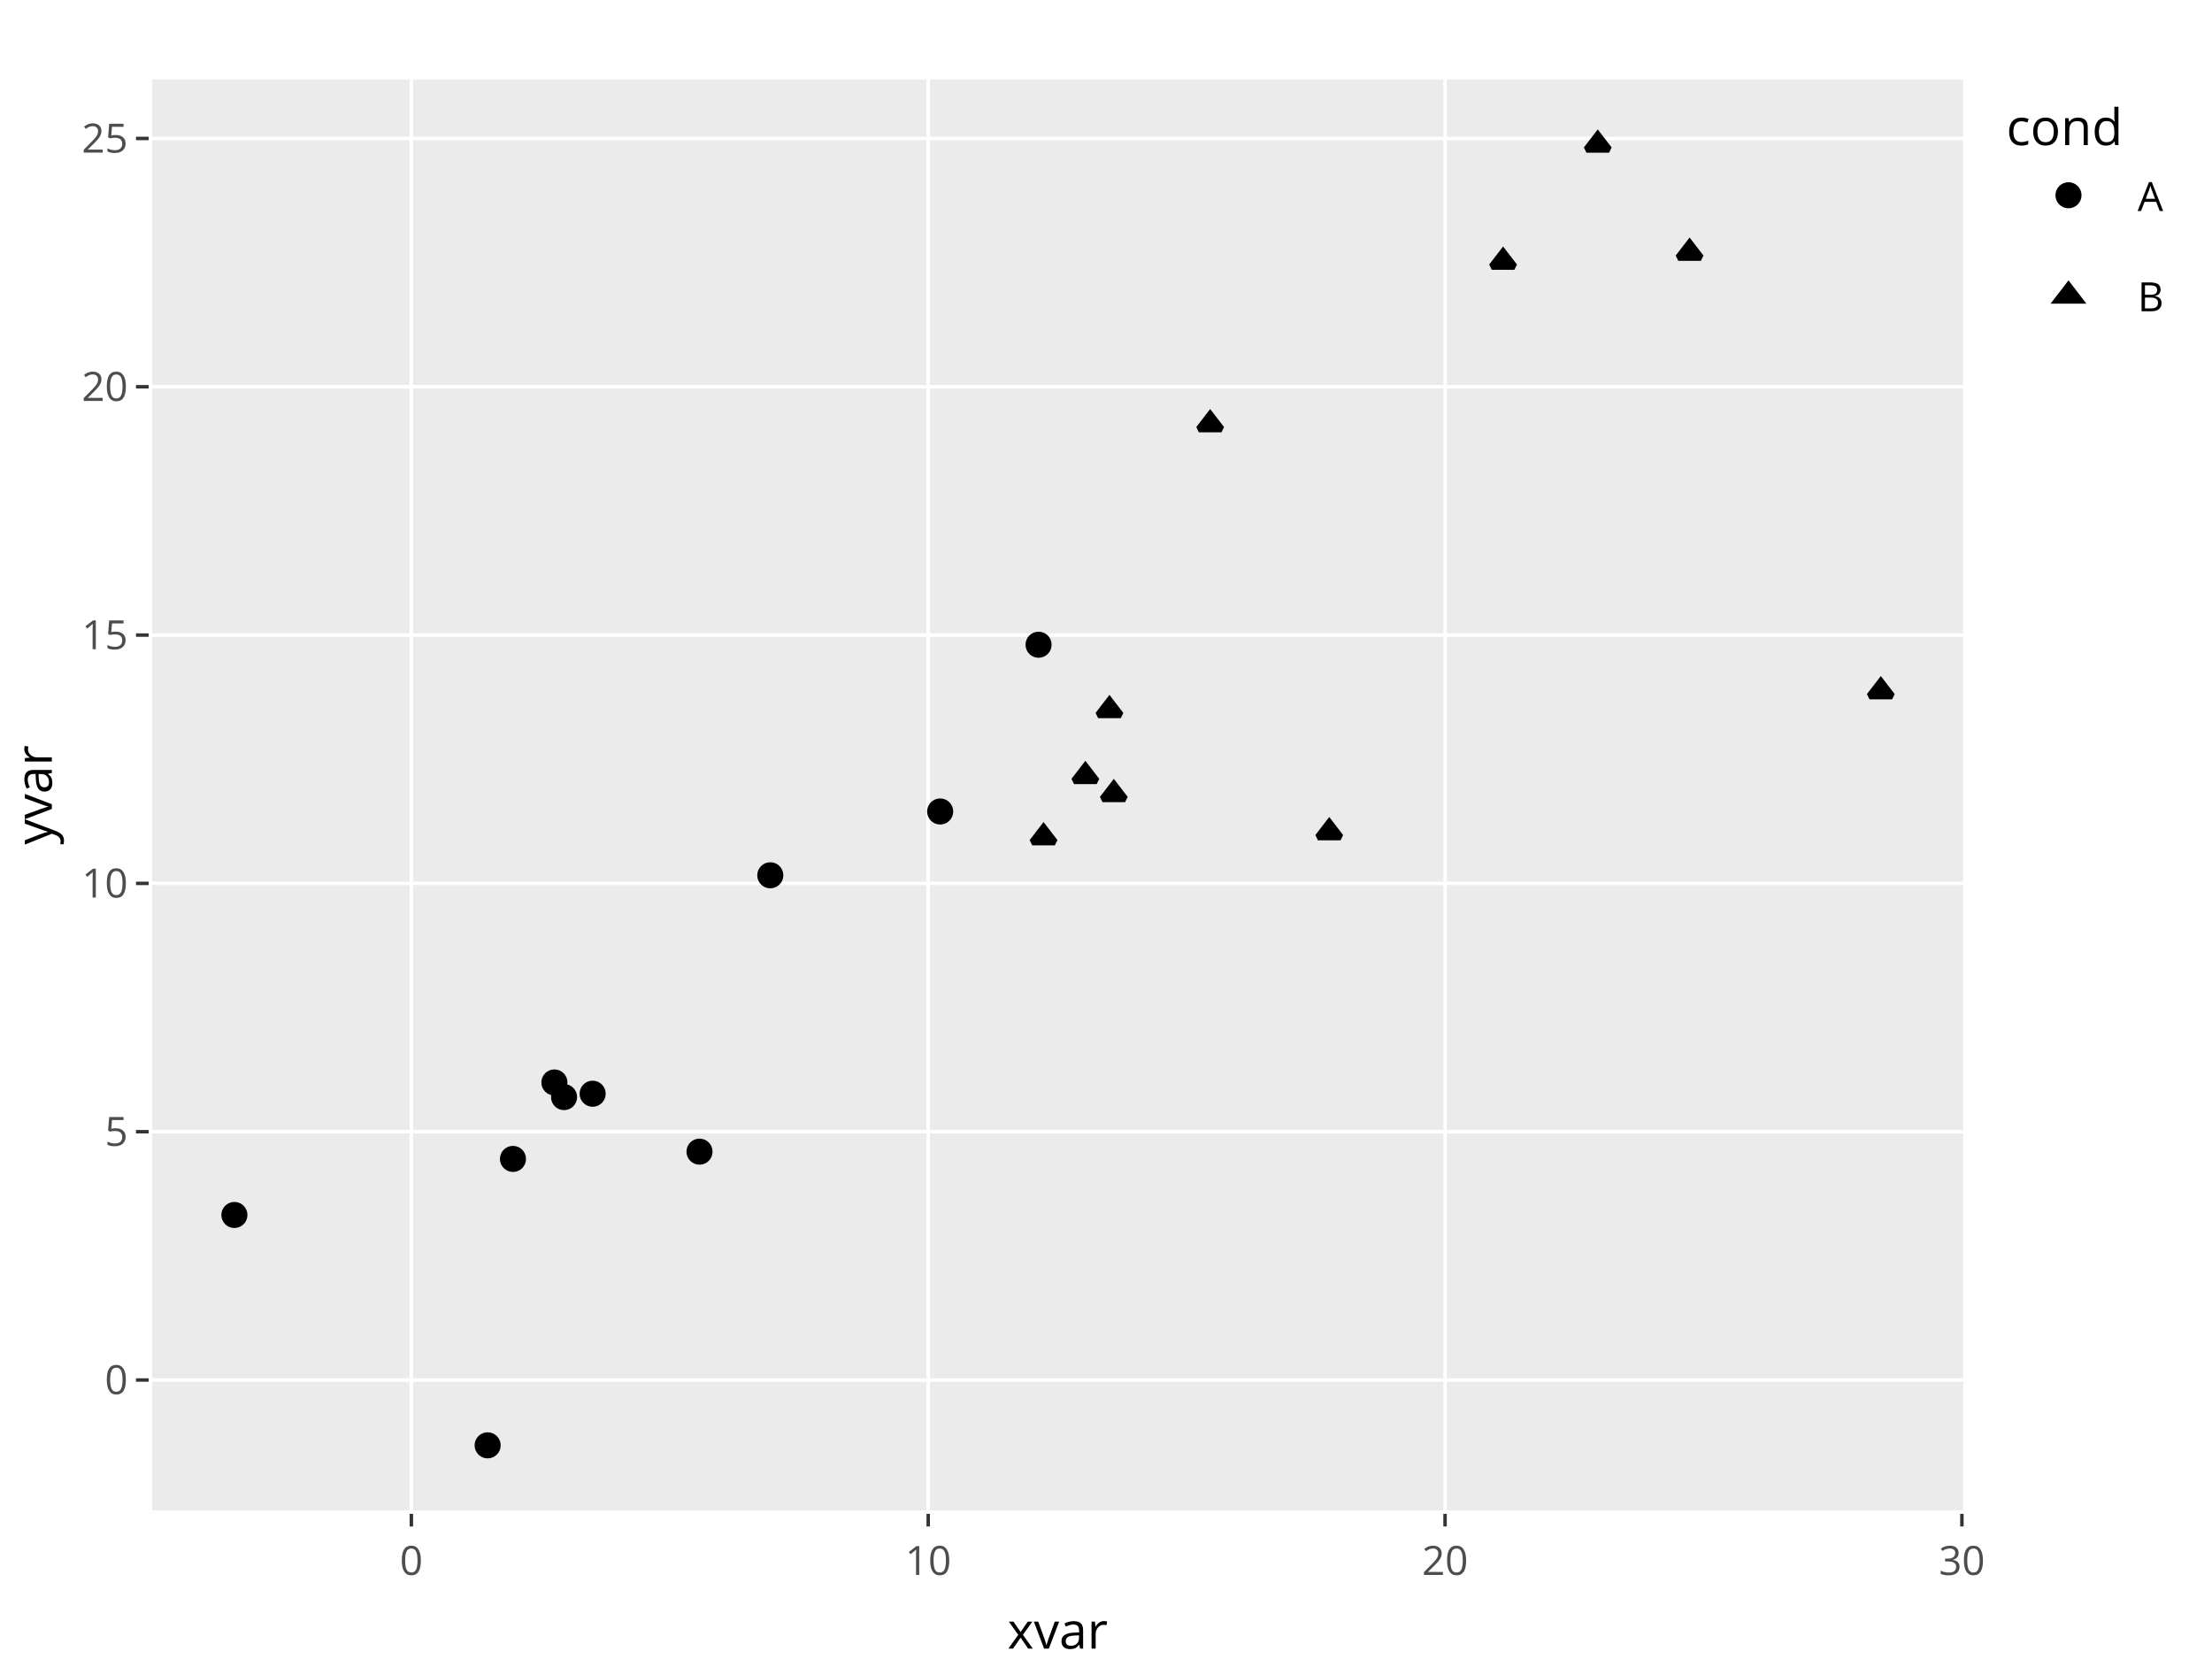
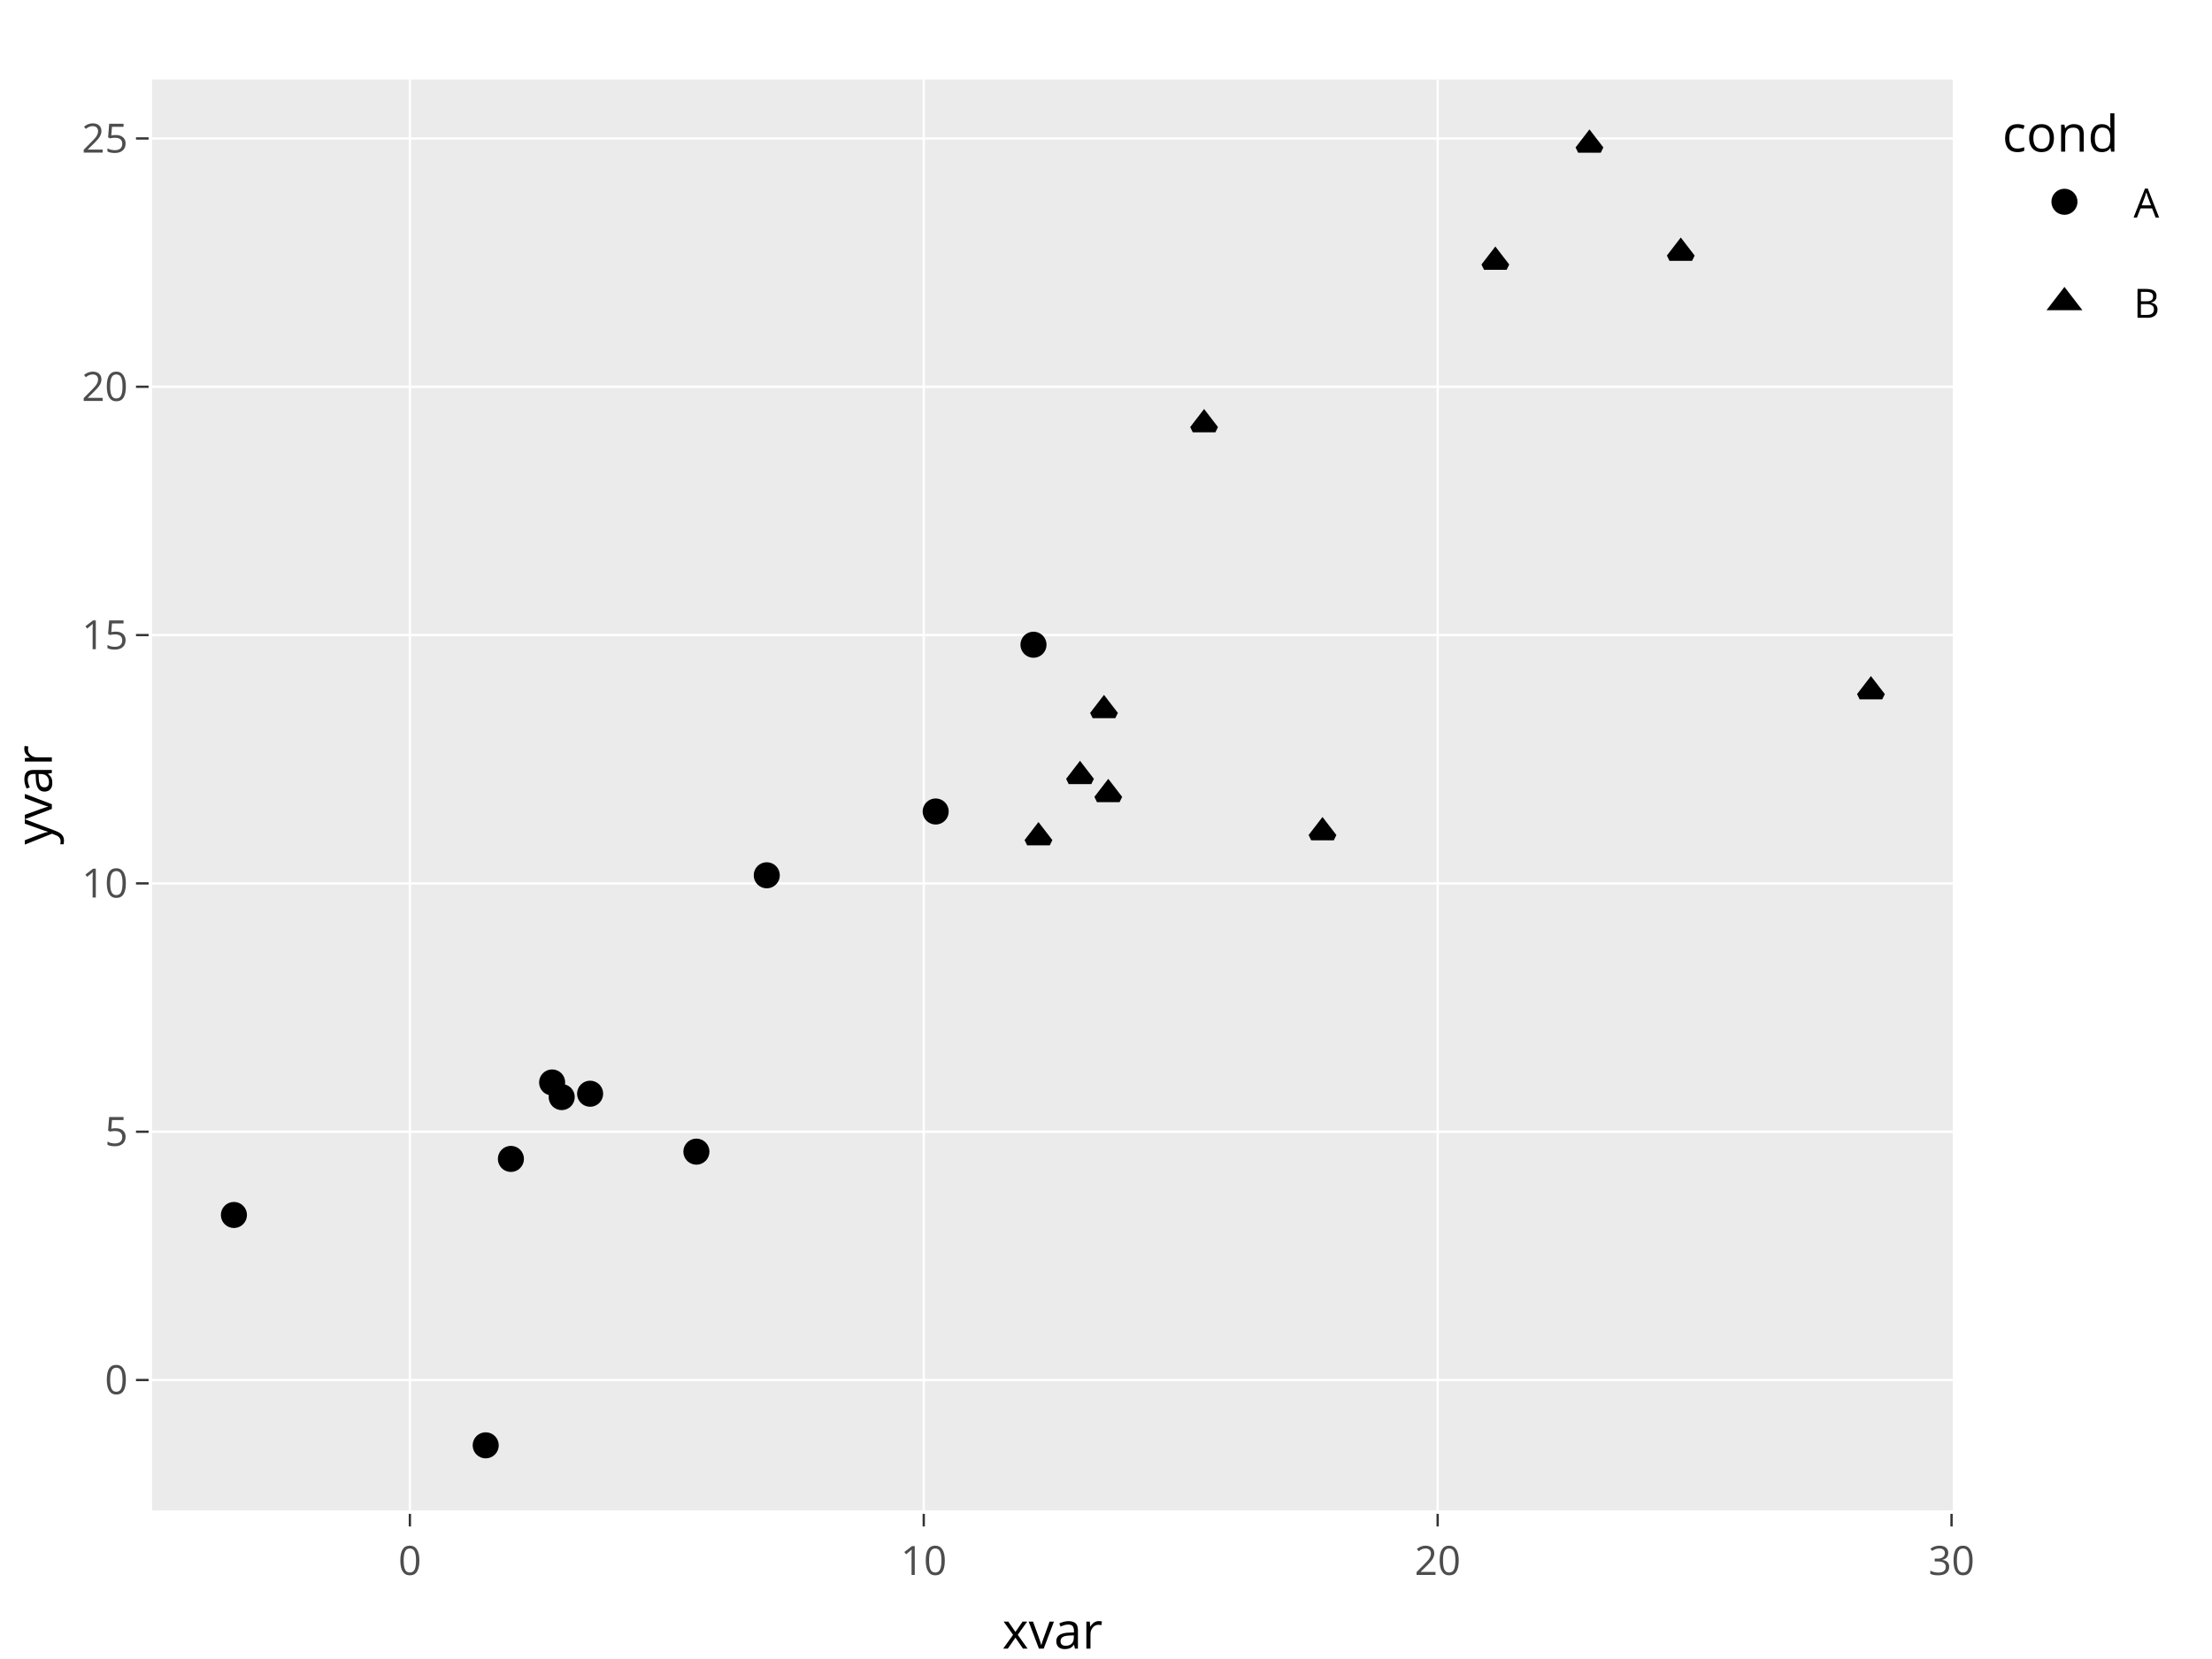
<svg xmlns="http://www.w3.org/2000/svg" class="main-svg" width="640" height="480" style="" viewBox="0 0 640 480">
  <rect x="0" y="0" width="640" height="480" style="fill: rgb(255, 255, 255); fill-opacity: 1;" />
  <defs id="defs-">
    <g class="clips">
      <clipPath id="clipxyplot" class="plotclip">
-         <rect width="524" height="414" />
+         <rect width="521" height="414" />
      </clipPath>
      <clipPath class="axesclip" id="clipx">
-         <rect x="44" y="0" width="524" height="480" />
+         <rect x="44" y="0" width="521" height="480" />
      </clipPath>
      <clipPath class="axesclip" id="clipy">
        <rect x="0" y="23" width="640" height="414" />
      </clipPath>
      <clipPath class="axesclip" id="clipxy">
-         <rect x="44" y="23" width="524" height="414" />
+         <rect x="44" y="23" width="521" height="414" />
      </clipPath>
    </g>
    <g class="gradients" />
    <g class="patterns" />
  </defs>
  <g class="bglayer">
-     <rect class="bg" x="44" y="23" width="524" height="414" style="fill: rgb(235, 235, 235); fill-opacity: 1; stroke-width: 0;" />
+     <rect class="bg" x="44" y="23" width="521" height="414" style="fill: rgb(235, 235, 235); fill-opacity: 1; stroke-width: 0;" />
  </g>
  <g class="layer-below">
    <g class="imagelayer" />
-     <g class="shapelayer">
-       <path data-index="0" fill-rule="evenodd" d="M44,437H568V23H44Z" style="opacity: 1; stroke: rgb(0, 0, 0); stroke-opacity: 0; fill: rgb(0, 0, 0); fill-opacity: 0; stroke-width: 0px;" />
-     </g>
+     <g class="shapelayer" />
  </g>
  <g class="cartesianlayer">
    <g class="subplot xy">
      <g class="layer-subplot">
        <g class="shapelayer" />
        <g class="imagelayer" />
      </g>
+       <g class="minor-gridlayer">
+         <g class="x" />
+         <g class="y" />
+       </g>
      <g class="gridlayer">
        <g class="x">
-           <path class="xgrid crisp" transform="translate(119.02,0)" d="M0,23v414" style="stroke: rgb(255, 255, 255); stroke-opacity: 1; stroke-width: 1px;" />
-           <path class="xgrid crisp" transform="translate(268.56,0)" d="M0,23v414" style="stroke: rgb(255, 255, 255); stroke-opacity: 1; stroke-width: 1px;" />
-           <path class="xgrid crisp" transform="translate(418.1,0)" d="M0,23v414" style="stroke: rgb(255, 255, 255); stroke-opacity: 1; stroke-width: 1px;" />
+           <path class="xgrid crisp" transform="translate(118.59,0)" d="M0,23v414" style="stroke: rgb(255, 255, 255); stroke-opacity: 1; stroke-width: 0.664px;" />
+           <path class="xgrid crisp" transform="translate(267.27,0)" d="M0,23v414" style="stroke: rgb(255, 255, 255); stroke-opacity: 1; stroke-width: 0.664px;" />
+           <path class="xgrid crisp" transform="translate(415.96,0)" d="M0,23v414" style="stroke: rgb(255, 255, 255); stroke-opacity: 1; stroke-width: 0.664px;" />
        </g>
        <g class="y">
-           <path class="ygrid crisp" transform="translate(0,399.28)" d="M44,0h524" style="stroke: rgb(255, 255, 255); stroke-opacity: 1; stroke-width: 1px;" />
-           <path class="ygrid crisp" transform="translate(0,327.44)" d="M44,0h524" style="stroke: rgb(255, 255, 255); stroke-opacity: 1; stroke-width: 1px;" />
-           <path class="ygrid crisp" transform="translate(0,255.59)" d="M44,0h524" style="stroke: rgb(255, 255, 255); stroke-opacity: 1; stroke-width: 1px;" />
-           <path class="ygrid crisp" transform="translate(0,183.75)" d="M44,0h524" style="stroke: rgb(255, 255, 255); stroke-opacity: 1; stroke-width: 1px;" />
-           <path class="ygrid crisp" transform="translate(0,111.9)" d="M44,0h524" style="stroke: rgb(255, 255, 255); stroke-opacity: 1; stroke-width: 1px;" />
-           <path class="ygrid crisp" transform="translate(0,40.06)" d="M44,0h524" style="stroke: rgb(255, 255, 255); stroke-opacity: 1; stroke-width: 1px;" />
+           <path class="ygrid crisp" transform="translate(0,399.28)" d="M44,0h521" style="stroke: rgb(255, 255, 255); stroke-opacity: 1; stroke-width: 0.664px;" />
+           <path class="ygrid crisp" transform="translate(0,327.44)" d="M44,0h521" style="stroke: rgb(255, 255, 255); stroke-opacity: 1; stroke-width: 0.664px;" />
+           <path class="ygrid crisp" transform="translate(0,255.59)" d="M44,0h521" style="stroke: rgb(255, 255, 255); stroke-opacity: 1; stroke-width: 0.664px;" />
+           <path class="ygrid crisp" transform="translate(0,183.75)" d="M44,0h521" style="stroke: rgb(255, 255, 255); stroke-opacity: 1; stroke-width: 0.664px;" />
+           <path class="ygrid crisp" transform="translate(0,111.9)" d="M44,0h521" style="stroke: rgb(255, 255, 255); stroke-opacity: 1; stroke-width: 0.664px;" />
+           <path class="ygrid crisp" transform="translate(0,40.06)" d="M44,0h521" style="stroke: rgb(255, 255, 255); stroke-opacity: 1; stroke-width: 0.664px;" />
        </g>
      </g>
      <g class="zerolinelayer" />
      <path class="xlines-below" />
      <path class="ylines-below" />
      <g class="overlines-below" />
      <g class="xaxislayer-below" />
      <g class="yaxislayer-below" />
      <g class="overaxes-below" />
      <g class="plot" transform="translate(44,23)" clip-path="url(#clipxyplot)">
        <g class="scatterlayer mlayer">
          <g class="trace scatter trace-vdiffr-plotly-1" style="stroke-miterlimit: 2; opacity: 1;">
            <g class="fills" />
            <g class="errorbars" />
            <g class="lines" />
            <g class="points">
-               <path class="point" transform="translate(97.09,395.18)" d="M2.83,0A2.83,2.83 0 1,1 0,-2.83A2.83,2.83 0 0,1 2.83,0Z" style="opacity: 1; stroke-width: 1.89px; fill: rgb(0, 0, 0); fill-opacity: 1; stroke: rgb(0, 0, 0); stroke-opacity: 1;" />
-               <path class="point" transform="translate(23.82,328.53)" d="M2.83,0A2.83,2.83 0 1,1 0,-2.83A2.83,2.83 0 0,1 2.83,0Z" style="opacity: 1; stroke-width: 1.89px; fill: rgb(0, 0, 0); fill-opacity: 1; stroke: rgb(0, 0, 0); stroke-opacity: 1;" />
-               <path class="point" transform="translate(104.42,312.31)" d="M2.83,0A2.83,2.83 0 1,1 0,-2.83A2.83,2.83 0 0,1 2.83,0Z" style="opacity: 1; stroke-width: 1.89px; fill: rgb(0, 0, 0); fill-opacity: 1; stroke: rgb(0, 0, 0); stroke-opacity: 1;" />
-               <path class="point" transform="translate(158.39,310.21)" d="M2.83,0A2.83,2.83 0 1,1 0,-2.83A2.83,2.83 0 0,1 2.83,0Z" style="opacity: 1; stroke-width: 1.89px; fill: rgb(0, 0, 0); fill-opacity: 1; stroke: rgb(0, 0, 0); stroke-opacity: 1;" />
-               <path class="point" transform="translate(119.2,294.42)" d="M2.83,0A2.83,2.83 0 1,1 0,-2.83A2.83,2.83 0 0,1 2.83,0Z" style="opacity: 1; stroke-width: 1.89px; fill: rgb(0, 0, 0); fill-opacity: 1; stroke: rgb(0, 0, 0); stroke-opacity: 1;" />
-               <path class="point" transform="translate(116.41,290.19)" d="M2.83,0A2.83,2.83 0 1,1 0,-2.83A2.83,2.83 0 0,1 2.83,0Z" style="opacity: 1; stroke-width: 1.89px; fill: rgb(0, 0, 0); fill-opacity: 1; stroke: rgb(0, 0, 0); stroke-opacity: 1;" />
-               <path class="point" transform="translate(127.47,293.45)" d="M2.83,0A2.83,2.83 0 1,1 0,-2.83A2.83,2.83 0 0,1 2.83,0Z" style="opacity: 1; stroke-width: 1.89px; fill: rgb(0, 0, 0); fill-opacity: 1; stroke: rgb(0, 0, 0); stroke-opacity: 1;" />
-               <path class="point" transform="translate(178.87,230.25)" d="M2.83,0A2.83,2.83 0 1,1 0,-2.83A2.83,2.83 0 0,1 2.83,0Z" style="opacity: 1; stroke-width: 1.89px; fill: rgb(0, 0, 0); fill-opacity: 1; stroke: rgb(0, 0, 0); stroke-opacity: 1;" />
-               <path class="point" transform="translate(256.49,163.54)" d="M2.83,0A2.83,2.83 0 1,1 0,-2.83A2.83,2.83 0 0,1 2.83,0Z" style="opacity: 1; stroke-width: 1.89px; fill: rgb(0, 0, 0); fill-opacity: 1; stroke: rgb(0, 0, 0); stroke-opacity: 1;" />
-               <path class="point" transform="translate(228.02,211.79)" d="M2.83,0A2.83,2.83 0 1,1 0,-2.83A2.83,2.83 0 0,1 2.83,0Z" style="opacity: 1; stroke-width: 1.89px; fill: rgb(0, 0, 0); fill-opacity: 1; stroke: rgb(0, 0, 0); stroke-opacity: 1;" />
+               <path class="point" transform="translate(96.53,395.18)" d="M2.83,0A2.83,2.83 0 1,1 0,-2.83A2.83,2.83 0 0,1 2.83,0Z" style="opacity: 1; stroke-width: 1.89px; fill: rgb(0, 0, 0); fill-opacity: 1; stroke: rgb(0, 0, 0); stroke-opacity: 1;" />
+               <path class="point" transform="translate(23.68,328.53)" d="M2.83,0A2.83,2.83 0 1,1 0,-2.83A2.83,2.83 0 0,1 2.83,0Z" style="opacity: 1; stroke-width: 1.89px; fill: rgb(0, 0, 0); fill-opacity: 1; stroke: rgb(0, 0, 0); stroke-opacity: 1;" />
+               <path class="point" transform="translate(103.82,312.31)" d="M2.83,0A2.83,2.83 0 1,1 0,-2.83A2.83,2.83 0 0,1 2.83,0Z" style="opacity: 1; stroke-width: 1.89px; fill: rgb(0, 0, 0); fill-opacity: 1; stroke: rgb(0, 0, 0); stroke-opacity: 1;" />
+               <path class="point" transform="translate(157.49,310.21)" d="M2.83,0A2.83,2.83 0 1,1 0,-2.83A2.83,2.83 0 0,1 2.83,0Z" style="opacity: 1; stroke-width: 1.89px; fill: rgb(0, 0, 0); fill-opacity: 1; stroke: rgb(0, 0, 0); stroke-opacity: 1;" />
+               <path class="point" transform="translate(118.52,294.42)" d="M2.83,0A2.83,2.83 0 1,1 0,-2.83A2.83,2.83 0 0,1 2.83,0Z" style="opacity: 1; stroke-width: 1.89px; fill: rgb(0, 0, 0); fill-opacity: 1; stroke: rgb(0, 0, 0); stroke-opacity: 1;" />
+               <path class="point" transform="translate(115.75,290.19)" d="M2.83,0A2.83,2.83 0 1,1 0,-2.83A2.83,2.83 0 0,1 2.83,0Z" style="opacity: 1; stroke-width: 1.89px; fill: rgb(0, 0, 0); fill-opacity: 1; stroke: rgb(0, 0, 0); stroke-opacity: 1;" />
+               <path class="point" transform="translate(126.74,293.45)" d="M2.83,0A2.83,2.83 0 1,1 0,-2.83A2.83,2.83 0 0,1 2.83,0Z" style="opacity: 1; stroke-width: 1.89px; fill: rgb(0, 0, 0); fill-opacity: 1; stroke: rgb(0, 0, 0); stroke-opacity: 1;" />
+               <path class="point" transform="translate(177.85,230.25)" d="M2.83,0A2.83,2.83 0 1,1 0,-2.83A2.83,2.83 0 0,1 2.83,0Z" style="opacity: 1; stroke-width: 1.89px; fill: rgb(0, 0, 0); fill-opacity: 1; stroke: rgb(0, 0, 0); stroke-opacity: 1;" />
+               <path class="point" transform="translate(255.02,163.54)" d="M2.83,0A2.83,2.83 0 1,1 0,-2.83A2.83,2.83 0 0,1 2.83,0Z" style="opacity: 1; stroke-width: 1.89px; fill: rgb(0, 0, 0); fill-opacity: 1; stroke: rgb(0, 0, 0); stroke-opacity: 1;" />
+               <path class="point" transform="translate(226.72,211.79)" d="M2.83,0A2.83,2.83 0 1,1 0,-2.83A2.83,2.83 0 0,1 2.83,0Z" style="opacity: 1; stroke-width: 1.89px; fill: rgb(0, 0, 0); fill-opacity: 1; stroke: rgb(0, 0, 0); stroke-opacity: 1;" />
            </g>
            <g class="text" />
          </g>
          <g class="trace scatter trace-vdiffr-plotly-2" style="stroke-miterlimit: 2; opacity: 1;">
            <g class="fills" />
            <g class="errorbars" />
            <g class="lines" />
            <g class="points">
-               <path class="point" transform="translate(270.03,201.5)" d="M-3.27,1.42H3.27L0,-2.83Z" style="opacity: 1; stroke-width: 1.89px; fill: rgb(0, 0, 0); fill-opacity: 1; stroke: rgb(0, 0, 0); stroke-opacity: 1;" />
-               <path class="point" transform="translate(257.93,219.22)" d="M-3.27,1.42H3.27L0,-2.83Z" style="opacity: 1; stroke-width: 1.89px; fill: rgb(0, 0, 0); fill-opacity: 1; stroke: rgb(0, 0, 0); stroke-opacity: 1;" />
-               <path class="point" transform="translate(277,182.43)" d="M-3.27,1.42H3.27L0,-2.83Z" style="opacity: 1; stroke-width: 1.89px; fill: rgb(0, 0, 0); fill-opacity: 1; stroke: rgb(0, 0, 0); stroke-opacity: 1;" />
-               <path class="point" transform="translate(278.26,206.72)" d="M-3.27,1.42H3.27L0,-2.83Z" style="opacity: 1; stroke-width: 1.89px; fill: rgb(0, 0, 0); fill-opacity: 1; stroke: rgb(0, 0, 0); stroke-opacity: 1;" />
-               <path class="point" transform="translate(306.14,99.72)" d="M-3.27,1.42H3.27L0,-2.83Z" style="opacity: 1; stroke-width: 1.89px; fill: rgb(0, 0, 0); fill-opacity: 1; stroke: rgb(0, 0, 0); stroke-opacity: 1;" />
-               <path class="point" transform="translate(500.18,176.98)" d="M-3.27,1.42H3.27L0,-2.83Z" style="opacity: 1; stroke-width: 1.89px; fill: rgb(0, 0, 0); fill-opacity: 1; stroke: rgb(0, 0, 0); stroke-opacity: 1;" />
-               <path class="point" transform="translate(340.59,217.76)" d="M-3.27,1.42H3.27L0,-2.83Z" style="opacity: 1; stroke-width: 1.89px; fill: rgb(0, 0, 0); fill-opacity: 1; stroke: rgb(0, 0, 0); stroke-opacity: 1;" />
-               <path class="point" transform="translate(444.85,50.1)" d="M-3.27,1.42H3.27L0,-2.83Z" style="opacity: 1; stroke-width: 1.89px; fill: rgb(0, 0, 0); fill-opacity: 1; stroke: rgb(0, 0, 0); stroke-opacity: 1;" />
-               <path class="point" transform="translate(418.28,18.82)" d="M-3.27,1.42H3.27L0,-2.83Z" style="opacity: 1; stroke-width: 1.89px; fill: rgb(0, 0, 0); fill-opacity: 1; stroke: rgb(0, 0, 0); stroke-opacity: 1;" />
-               <path class="point" transform="translate(390.89,52.69)" d="M-3.27,1.42H3.27L0,-2.83Z" style="opacity: 1; stroke-width: 1.89px; fill: rgb(0, 0, 0); fill-opacity: 1; stroke: rgb(0, 0, 0); stroke-opacity: 1;" />
+               <path class="point" transform="translate(268.48,201.5)" d="M-3.27,1.42H3.27L0,-2.83Z" style="opacity: 1; stroke-width: 1.89px; fill: rgb(0, 0, 0); fill-opacity: 1; stroke: rgb(0, 0, 0); stroke-opacity: 1;" />
+               <path class="point" transform="translate(256.46,219.22)" d="M-3.27,1.42H3.27L0,-2.83Z" style="opacity: 1; stroke-width: 1.89px; fill: rgb(0, 0, 0); fill-opacity: 1; stroke: rgb(0, 0, 0); stroke-opacity: 1;" />
+               <path class="point" transform="translate(275.42,182.43)" d="M-3.27,1.42H3.27L0,-2.83Z" style="opacity: 1; stroke-width: 1.89px; fill: rgb(0, 0, 0); fill-opacity: 1; stroke: rgb(0, 0, 0); stroke-opacity: 1;" />
+               <path class="point" transform="translate(276.66,206.72)" d="M-3.27,1.42H3.27L0,-2.83Z" style="opacity: 1; stroke-width: 1.89px; fill: rgb(0, 0, 0); fill-opacity: 1; stroke: rgb(0, 0, 0); stroke-opacity: 1;" />
+               <path class="point" transform="translate(304.38,99.72)" d="M-3.27,1.42H3.27L0,-2.83Z" style="opacity: 1; stroke-width: 1.89px; fill: rgb(0, 0, 0); fill-opacity: 1; stroke: rgb(0, 0, 0); stroke-opacity: 1;" />
+               <path class="point" transform="translate(497.32,176.98)" d="M-3.27,1.42H3.27L0,-2.83Z" style="opacity: 1; stroke-width: 1.89px; fill: rgb(0, 0, 0); fill-opacity: 1; stroke: rgb(0, 0, 0); stroke-opacity: 1;" />
+               <path class="point" transform="translate(338.64,217.76)" d="M-3.27,1.42H3.27L0,-2.83Z" style="opacity: 1; stroke-width: 1.89px; fill: rgb(0, 0, 0); fill-opacity: 1; stroke: rgb(0, 0, 0); stroke-opacity: 1;" />
+               <path class="point" transform="translate(442.3,50.1)" d="M-3.27,1.42H3.27L0,-2.83Z" style="opacity: 1; stroke-width: 1.89px; fill: rgb(0, 0, 0); fill-opacity: 1; stroke: rgb(0, 0, 0); stroke-opacity: 1;" />
+               <path class="point" transform="translate(415.88,18.82)" d="M-3.27,1.42H3.27L0,-2.83Z" style="opacity: 1; stroke-width: 1.89px; fill: rgb(0, 0, 0); fill-opacity: 1; stroke: rgb(0, 0, 0); stroke-opacity: 1;" />
+               <path class="point" transform="translate(388.65,52.69)" d="M-3.27,1.42H3.27L0,-2.83Z" style="opacity: 1; stroke-width: 1.89px; fill: rgb(0, 0, 0); fill-opacity: 1; stroke: rgb(0, 0, 0); stroke-opacity: 1;" />
            </g>
            <g class="text" />
          </g>
        </g>
      </g>
      <g class="overplot" />
      <path class="xlines-above crisp" d="" style="fill: none; stroke-width: 1px; stroke: rgb(0, 0, 0); stroke-opacity: 0;" />
      <path class="ylines-above crisp" d="" style="fill: none; stroke-width: 1px; stroke: rgb(0, 0, 0); stroke-opacity: 0;" />
      <g class="overlines-above" />
      <g class="xaxislayer-above">
-         <path class="xtick ticks crisp" d="M0,438v3.653" transform="translate(119.02,0)" style="stroke: rgb(51, 51, 51); stroke-opacity: 1; stroke-width: 1px;" />
-         <path class="xtick ticks crisp" d="M0,438v3.653" transform="translate(268.56,0)" style="stroke: rgb(51, 51, 51); stroke-opacity: 1; stroke-width: 1px;" />
-         <path class="xtick ticks crisp" d="M0,438v3.653" transform="translate(418.1,0)" style="stroke: rgb(51, 51, 51); stroke-opacity: 1; stroke-width: 1px;" />
-         <path class="xtick ticks crisp" d="M0,438v3.653" transform="translate(567.64,0)" style="stroke: rgb(51, 51, 51); stroke-opacity: 1; stroke-width: 1px;" />
-         <g class="xtick">
-           <text text-anchor="middle" x="0" y="455.68" transform="translate(119.02,0)" style="font-family: 'Open Sans', verdana, arial, sans-serif; font-size: 11.69px; fill: rgb(77, 77, 77); fill-opacity: 1; white-space: pre; opacity: 1;">0</text>
-         </g>
-         <g class="xtick">
-           <text text-anchor="middle" x="0" y="455.68" style="font-family: 'Open Sans', verdana, arial, sans-serif; font-size: 11.69px; fill: rgb(77, 77, 77); fill-opacity: 1; white-space: pre; opacity: 1;" transform="translate(268.56,0)">10</text>
-         </g>
-         <g class="xtick">
-           <text text-anchor="middle" x="0" y="455.68" style="font-family: 'Open Sans', verdana, arial, sans-serif; font-size: 11.69px; fill: rgb(77, 77, 77); fill-opacity: 1; white-space: pre; opacity: 1;" transform="translate(418.1,0)">20</text>
-         </g>
-         <g class="xtick">
-           <text text-anchor="middle" x="0" y="455.68" style="font-family: 'Open Sans', verdana, arial, sans-serif; font-size: 11.69px; fill: rgb(77, 77, 77); fill-opacity: 1; white-space: pre; opacity: 1;" transform="translate(567.64,0)">30</text>
+         <path class="xtick ticks crisp" d="M0,438v3.653" transform="translate(118.59,0)" style="stroke: rgb(51, 51, 51); stroke-opacity: 1; stroke-width: 0.664px;" />
+         <path class="xtick ticks crisp" d="M0,438v3.653" transform="translate(267.27,0)" style="stroke: rgb(51, 51, 51); stroke-opacity: 1; stroke-width: 0.664px;" />
+         <path class="xtick ticks crisp" d="M0,438v3.653" transform="translate(415.96,0)" style="stroke: rgb(51, 51, 51); stroke-opacity: 1; stroke-width: 0.664px;" />
+         <path class="xtick ticks crisp" d="M0,438v3.653" transform="translate(564.64,0)" style="stroke: rgb(51, 51, 51); stroke-opacity: 1; stroke-width: 0.664px;" />
+         <g class="xtick">
+           <text text-anchor="middle" x="0" y="455.68" transform="translate(118.59,0)" style="font-family: 'Open Sans', verdana, arial, sans-serif; font-size: 11.69px; fill: rgb(77, 77, 77); fill-opacity: 1; white-space: pre; opacity: 1;">0</text>
+         </g>
+         <g class="xtick">
+           <text text-anchor="middle" x="0" y="455.68" style="font-family: 'Open Sans', verdana, arial, sans-serif; font-size: 11.69px; fill: rgb(77, 77, 77); fill-opacity: 1; white-space: pre; opacity: 1;" transform="translate(267.27,0)">10</text>
+         </g>
+         <g class="xtick">
+           <text text-anchor="middle" x="0" y="455.68" style="font-family: 'Open Sans', verdana, arial, sans-serif; font-size: 11.69px; fill: rgb(77, 77, 77); fill-opacity: 1; white-space: pre; opacity: 1;" transform="translate(415.96,0)">20</text>
+         </g>
+         <g class="xtick">
+           <text text-anchor="middle" x="0" y="455.68" style="font-family: 'Open Sans', verdana, arial, sans-serif; font-size: 11.69px; fill: rgb(77, 77, 77); fill-opacity: 1; white-space: pre; opacity: 1;" transform="translate(564.64,0)">30</text>
        </g>
      </g>
      <g class="yaxislayer-above">
-         <path class="ytick ticks crisp" d="M43,0h-3.653" transform="translate(0,399.28)" style="stroke: rgb(51, 51, 51); stroke-opacity: 1; stroke-width: 1px;" />
-         <path class="ytick ticks crisp" d="M43,0h-3.653" transform="translate(0,327.44)" style="stroke: rgb(51, 51, 51); stroke-opacity: 1; stroke-width: 1px;" />
-         <path class="ytick ticks crisp" d="M43,0h-3.653" transform="translate(0,255.59)" style="stroke: rgb(51, 51, 51); stroke-opacity: 1; stroke-width: 1px;" />
-         <path class="ytick ticks crisp" d="M43,0h-3.653" transform="translate(0,183.75)" style="stroke: rgb(51, 51, 51); stroke-opacity: 1; stroke-width: 1px;" />
-         <path class="ytick ticks crisp" d="M43,0h-3.653" transform="translate(0,111.9)" style="stroke: rgb(51, 51, 51); stroke-opacity: 1; stroke-width: 1px;" />
-         <path class="ytick ticks crisp" d="M43,0h-3.653" transform="translate(0,40.06)" style="stroke: rgb(51, 51, 51); stroke-opacity: 1; stroke-width: 1px;" />
+         <path class="ytick ticks crisp" d="M43,0h-3.653" transform="translate(0,399.28)" style="stroke: rgb(51, 51, 51); stroke-opacity: 1; stroke-width: 0.664px;" />
+         <path class="ytick ticks crisp" d="M43,0h-3.653" transform="translate(0,327.44)" style="stroke: rgb(51, 51, 51); stroke-opacity: 1; stroke-width: 0.664px;" />
+         <path class="ytick ticks crisp" d="M43,0h-3.653" transform="translate(0,255.59)" style="stroke: rgb(51, 51, 51); stroke-opacity: 1; stroke-width: 0.664px;" />
+         <path class="ytick ticks crisp" d="M43,0h-3.653" transform="translate(0,183.75)" style="stroke: rgb(51, 51, 51); stroke-opacity: 1; stroke-width: 0.664px;" />
+         <path class="ytick ticks crisp" d="M43,0h-3.653" transform="translate(0,111.9)" style="stroke: rgb(51, 51, 51); stroke-opacity: 1; stroke-width: 0.664px;" />
+         <path class="ytick ticks crisp" d="M43,0h-3.653" transform="translate(0,40.06)" style="stroke: rgb(51, 51, 51); stroke-opacity: 1; stroke-width: 0.664px;" />
        <g class="ytick">
          <text text-anchor="end" x="37.009" y="4.091" transform="translate(0,399.28)" style="font-family: 'Open Sans', verdana, arial, sans-serif; font-size: 11.69px; fill: rgb(77, 77, 77); fill-opacity: 1; white-space: pre; opacity: 1;">0</text>
        </g>
        <g class="ytick">
          <text text-anchor="end" x="37.009" y="4.091" style="font-family: 'Open Sans', verdana, arial, sans-serif; font-size: 11.69px; fill: rgb(77, 77, 77); fill-opacity: 1; white-space: pre; opacity: 1;" transform="translate(0,327.44)">5</text>
        </g>
        <g class="ytick">
          <text text-anchor="end" x="37.009" y="4.091" style="font-family: 'Open Sans', verdana, arial, sans-serif; font-size: 11.69px; fill: rgb(77, 77, 77); fill-opacity: 1; white-space: pre; opacity: 1;" transform="translate(0,255.59)">10</text>
        </g>
        <g class="ytick">
          <text text-anchor="end" x="37.009" y="4.091" style="font-family: 'Open Sans', verdana, arial, sans-serif; font-size: 11.69px; fill: rgb(77, 77, 77); fill-opacity: 1; white-space: pre; opacity: 1;" transform="translate(0,183.75)">15</text>
        </g>
        <g class="ytick">
          <text text-anchor="end" x="37.009" y="4.091" style="font-family: 'Open Sans', verdana, arial, sans-serif; font-size: 11.69px; fill: rgb(77, 77, 77); fill-opacity: 1; white-space: pre; opacity: 1;" transform="translate(0,111.9)">20</text>
        </g>
        <g class="ytick">
          <text text-anchor="end" x="37.009" y="4.091" style="font-family: 'Open Sans', verdana, arial, sans-serif; font-size: 11.69px; fill: rgb(77, 77, 77); fill-opacity: 1; white-space: pre; opacity: 1;" transform="translate(0,40.06)">25</text>
        </g>
      </g>
      <g class="overaxes-above" />
    </g>
  </g>
  <g class="polarlayer" />
  <g class="smithlayer" />
  <g class="ternarylayer" />
  <g class="geolayer" />
  <g class="funnelarealayer" />
  <g class="pielayer" />
  <g class="iciclelayer" />
  <g class="treemaplayer" />
  <g class="sunburstlayer" />
  <g class="glimages" />
  <defs id="topdefs-">
    <g class="clips" />
    <clipPath id="legend">
-       <rect width="54" height="77" x="0" y="0" />
+       <rect width="53.22" height="77.22" x="1.89" y="1.89" />
    </clipPath>
  </defs>
  <g class="layer-above">
    <g class="imagelayer" />
    <g class="shapelayer" />
  </g>
  <g class="infolayer">
-     <g class="legend" pointer-events="all" transform="translate(578.48,23)">
-       <rect class="bg" shape-rendering="crispEdges" width="54" height="77" x="0" y="0" style="stroke: rgb(0, 0, 0); stroke-opacity: 0; fill: rgb(255, 255, 255); fill-opacity: 1; stroke-width: 0px;" />
+     <g class="legend" pointer-events="all" transform="translate(575.42,23)">
+       <rect class="bg" shape-rendering="crispEdges" width="55.11" height="79.11" x="0.945" y="0.945" style="stroke: rgb(0, 0, 0); stroke-opacity: 0; fill: rgb(255, 255, 255); fill-opacity: 1; stroke-width: 1.89px;" />
      <g class="scrollbox" transform="" clip-path="url(#legend)">
-         <text class="legendtitletext" text-anchor="start" x="2" y="18.995" style="font-family: 'Open Sans', verdana, arial, sans-serif; font-size: 14.612px; fill: rgb(0, 0, 0); fill-opacity: 1; white-space: pre;">cond</text>
+         <text class="legendtitletext" text-anchor="start" x="3.89" y="20.885" style="font-family: 'Open Sans', verdana, arial, sans-serif; font-size: 14.612px; fill: rgb(0, 0, 0); fill-opacity: 1; white-space: pre;">cond</text>
        <g class="groups" transform="">
-           <g class="traces" transform="translate(0,33.49543)" style="opacity: 1;">
+           <g class="traces" transform="translate(1.889764,35.3852)" style="opacity: 1;">
            <text class="legendtext" text-anchor="start" x="40" y="4.559" style="font-family: 'Open Sans', verdana, arial, sans-serif; font-size: 11.69px; fill: rgb(0, 0, 0); fill-opacity: 1; white-space: pre;">A</text>
            <g class="layers" style="opacity: 1;">
              <g class="legendfill" />
              <g class="legendlines" />
              <g class="legendsymbols">
                <g class="legendpoints">
                  <path class="scatterpts" transform="translate(20,0)" d="M2.83,0A2.83,2.83 0 1,1 0,-2.83A2.83,2.83 0 0,1 2.83,0Z" style="opacity: 1; stroke-width: 1.89px; fill: rgb(0, 0, 0); fill-opacity: 1; stroke: rgb(0, 0, 0); stroke-opacity: 1;" />
                </g>
              </g>
            </g>
            <rect class="legendtoggle" x="0" y="-9.5" width="48.016" height="19" style="fill: rgb(0, 0, 0); fill-opacity: 0;" />
          </g>
        </g>
        <g class="groups" transform="translate(0,10)">
-           <g class="traces" transform="translate(0,52.49543)" style="opacity: 1;">
+           <g class="traces" transform="translate(1.889764,54.3852)" style="opacity: 1;">
            <text class="legendtext" text-anchor="start" x="40" y="4.559" style="font-family: 'Open Sans', verdana, arial, sans-serif; font-size: 11.69px; fill: rgb(0, 0, 0); fill-opacity: 1; white-space: pre;">B</text>
            <g class="layers" style="opacity: 1;">
              <g class="legendfill" />
              <g class="legendlines" />
              <g class="legendsymbols">
                <g class="legendpoints">
                  <path class="scatterpts" transform="translate(20,0)" d="M-3.27,1.42H3.27L0,-2.83Z" style="opacity: 1; stroke-width: 1.89px; fill: rgb(0, 0, 0); fill-opacity: 1; stroke: rgb(0, 0, 0); stroke-opacity: 1;" />
                </g>
              </g>
            </g>
            <rect class="legendtoggle" x="0" y="-9.5" width="48.016" height="19" style="fill: rgb(0, 0, 0); fill-opacity: 0;" />
          </g>
        </g>
      </g>
      <rect class="scrollbar" rx="20" ry="3" width="0" height="0" x="0" y="0" style="fill: rgb(128, 139, 164); fill-opacity: 1;" />
    </g>
    <g class="g-gtitle" />
    <g class="g-xtitle" transform="translate(0,-13.83562)">
-       <text class="xtitle" x="306" y="490.836" text-anchor="middle" style="font-family: 'Open Sans', verdana, arial, sans-serif; font-size: 14.61px; fill: rgb(0, 0, 0); opacity: 1; font-weight: normal; white-space: pre;">xvar</text>
+       <text class="xtitle" x="304.5" y="490.836" text-anchor="middle" style="font-family: 'Open Sans', verdana, arial, sans-serif; font-size: 14.61px; fill: rgb(0, 0, 0); opacity: 1; font-weight: normal; white-space: pre;">xvar</text>
    </g>
    <g class="g-ytitle" transform="translate(10.22363,0)">
      <text class="ytitle" transform="rotate(-90,4.776256,230)" x="4.776" y="230" text-anchor="middle" style="font-family: 'Open Sans', verdana, arial, sans-serif; font-size: 14.61px; fill: rgb(0, 0, 0); opacity: 1; font-weight: normal; white-space: pre;">yvar</text>
    </g>
  </g>
</svg>
